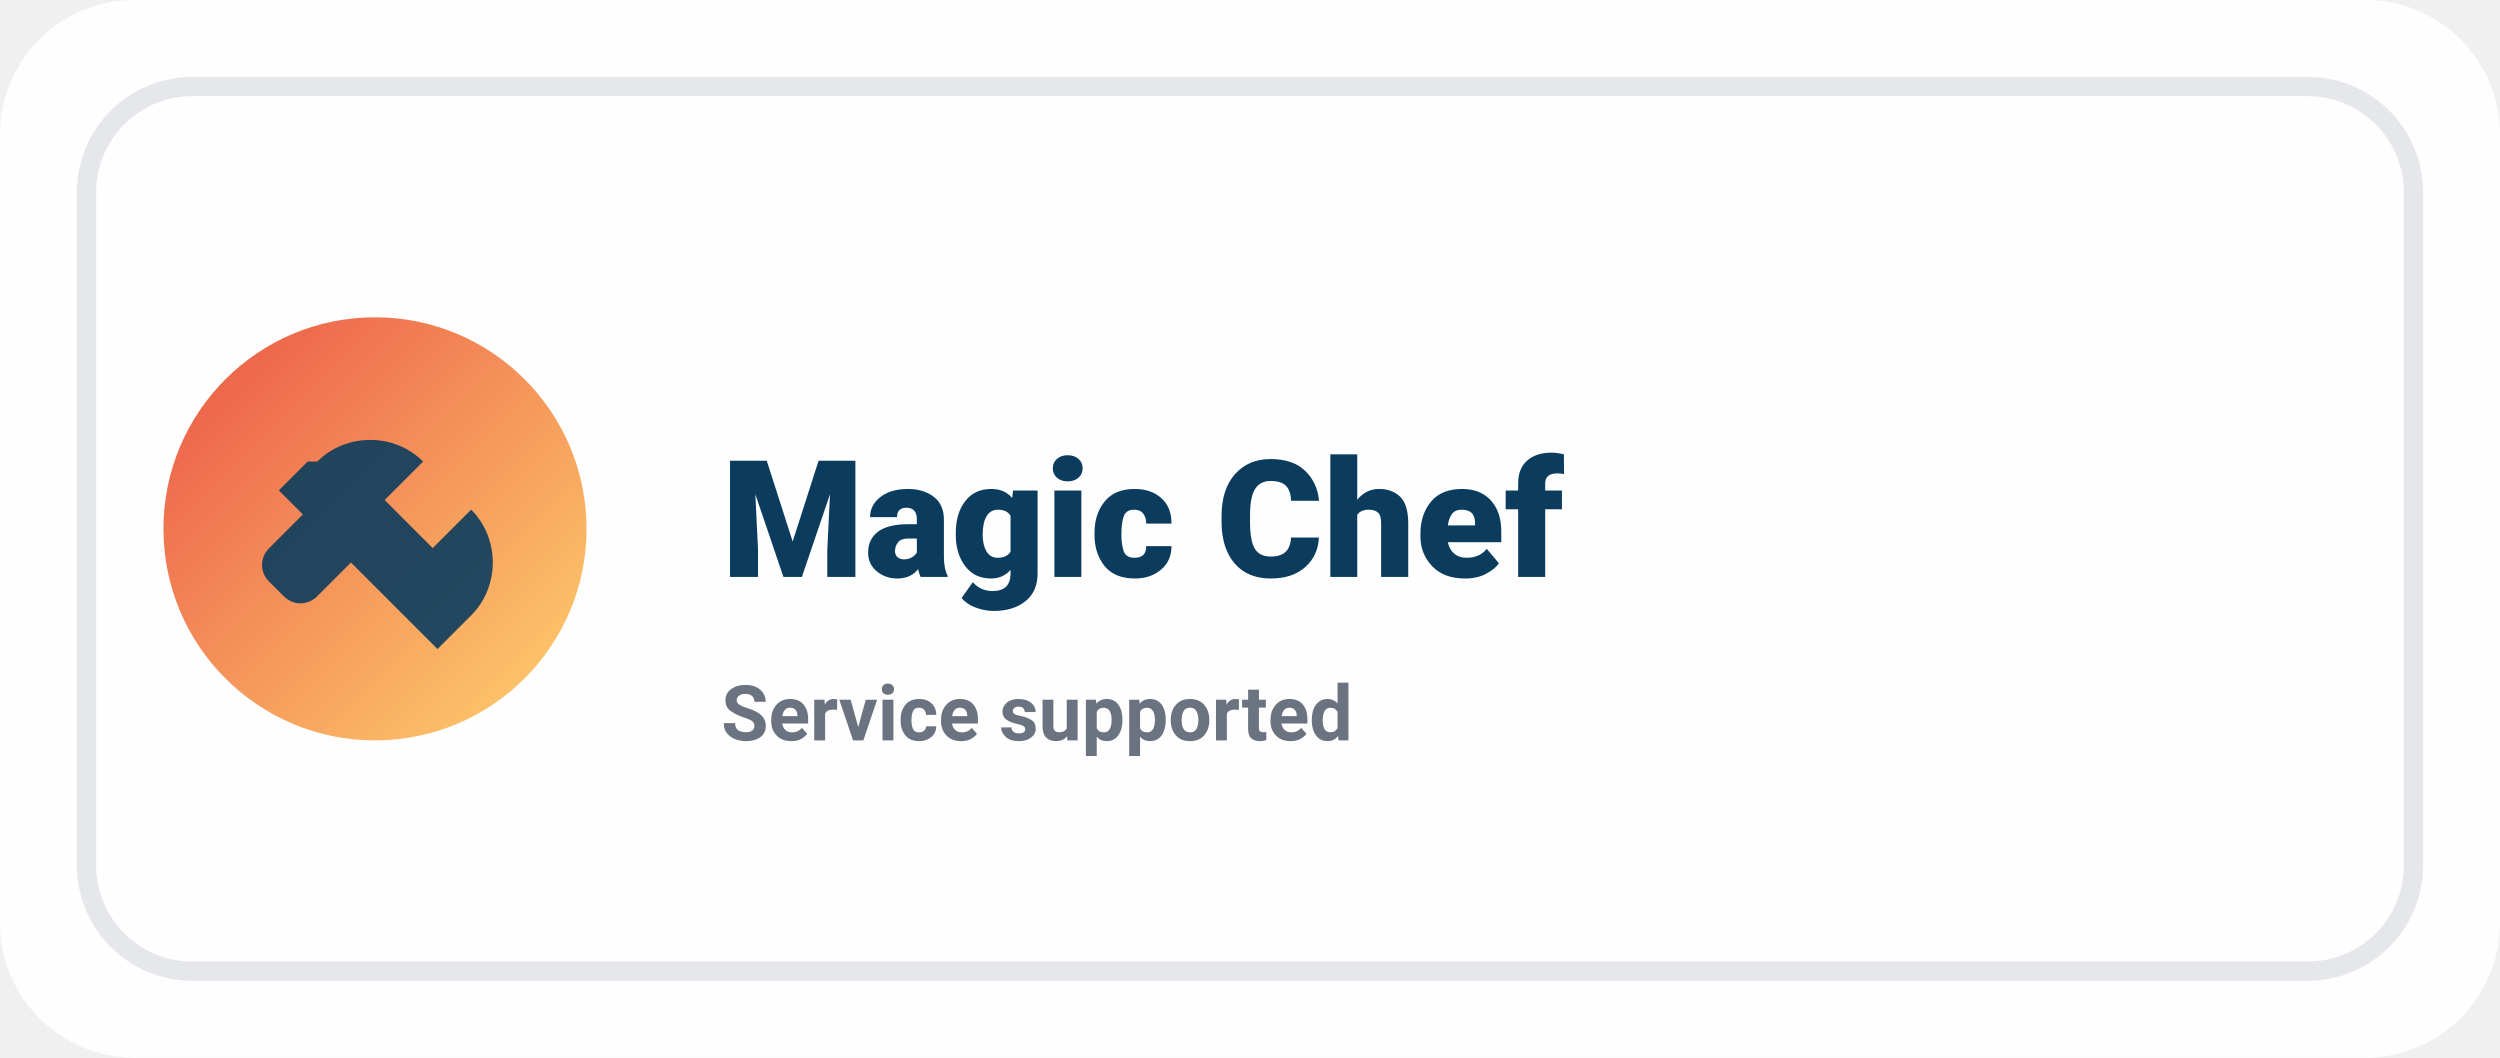
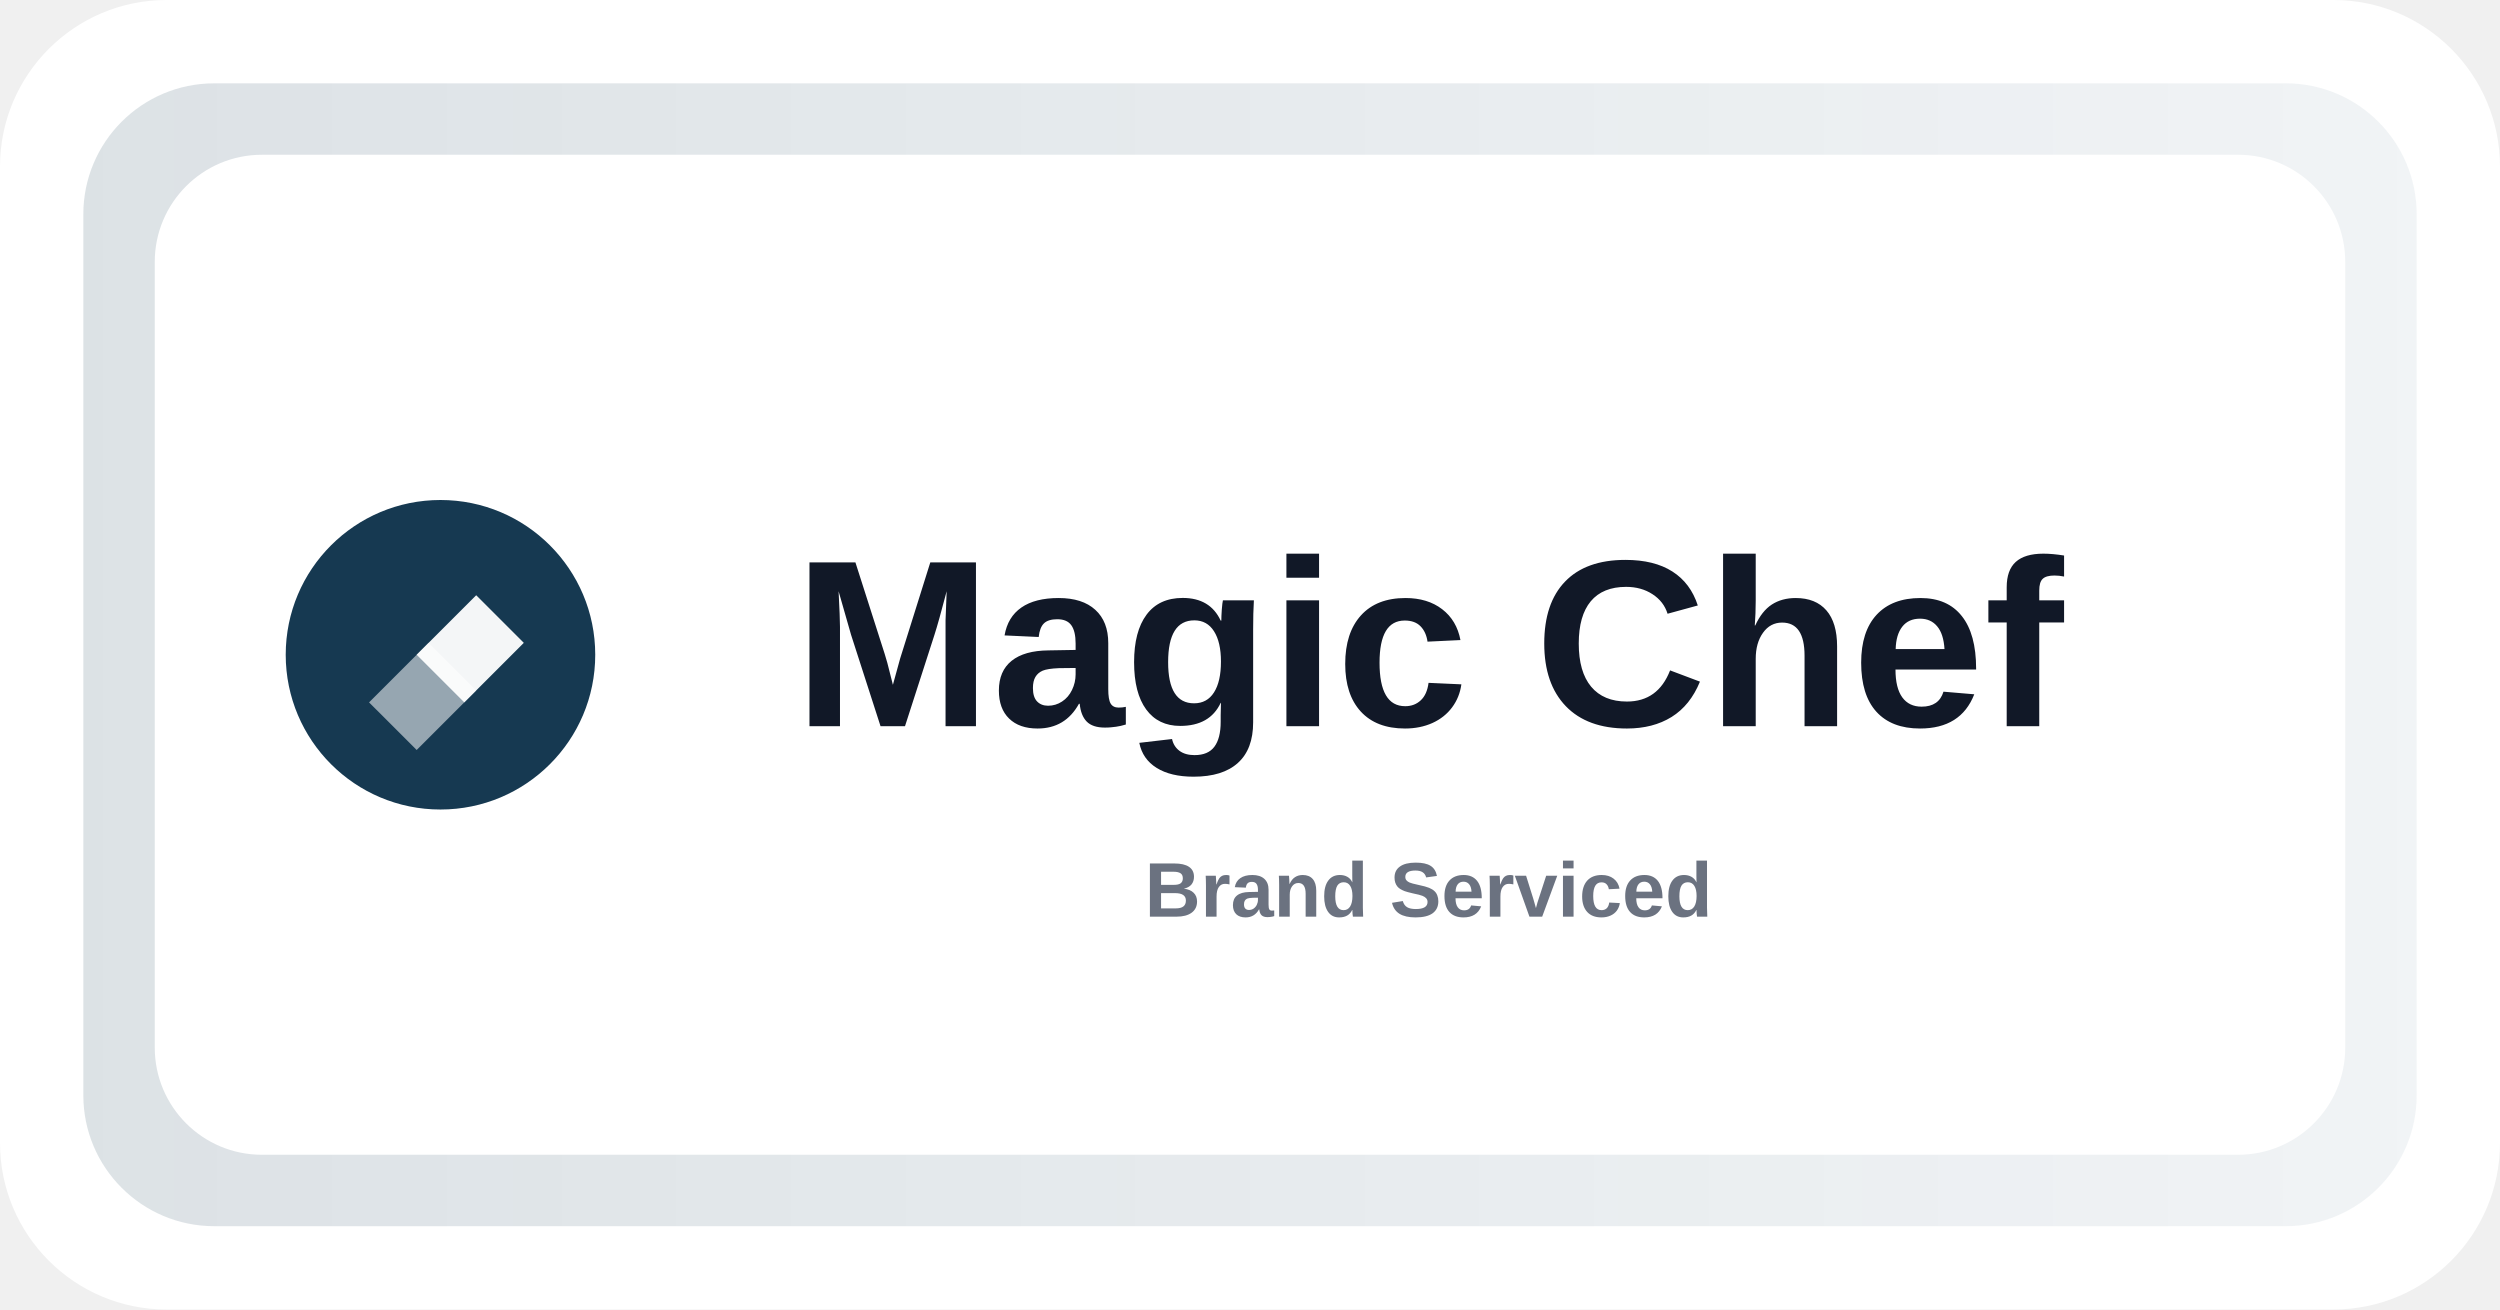
- <svg xmlns="http://www.w3.org/2000/svg" viewBox="0 0 520 220" role="img" aria-label="Magic Chef">
+ <svg xmlns="http://www.w3.org/2000/svg" width="420" height="220" viewBox="0 0 420 220" role="img" aria-label="Magic Chef brand">
  <defs>
-     <linearGradient id="g" x1="0" x2="1" y1="0" y2="1">
-       <stop offset="0" stop-color="#e94b3c" stop-opacity="0.95" />
-       <stop offset="1" stop-color="#ffd166" stop-opacity="0.95" />
+     <linearGradient id="bg" x1="0" x2="1">
+       <stop offset="0" stop-color="#0a2f48" stop-opacity=".14" />
+       <stop offset="1" stop-color="#0b3c5d" stop-opacity=".06" />
    </linearGradient>
  </defs>
-   <rect width="520" height="220" rx="28" fill="#ffffff" opacity="0.96" />
-   <rect x="18" y="18" width="484" height="184" rx="22" fill="none" stroke="#e5e7eb" stroke-width="4" />
-   <circle cx="78" cy="110" r="44" fill="url(#g)" />
-   <path d="M66 96c6-6 16-6 22 0l-8 8 10 10 8-8c6 6 6 16 0 22l-7 7-18-18-7 7c-2 2-5 2-7 0l-3-3c-2-2-2-5 0-7l7-7-5-5 6-6z" fill="#0b3c5d" opacity="0.9" />
-   <text x="150" y="120" font-family="system-ui,Segoe UI,Roboto,Arial" font-size="34" fill="#0b3c5d" font-weight="900">Magic Chef</text>
-   <text x="150" y="154" font-family="system-ui,Segoe UI,Roboto,Arial" font-size="16" fill="#6b7280" font-weight="650">Service supported</text>
+   <rect width="420" height="220" rx="28" fill="#ffffff" />
+   <rect x="14" y="14" width="392" height="192" rx="22" fill="url(#bg)" />
+   <rect x="26" y="26" width="368" height="168" rx="18" fill="#ffffff" />
+   <circle cx="74" cy="110" r="26" fill="#0a2f48" opacity=".95" />
+   <path d="M70 110l10-10 8 8-10 10z" fill="#ffffff" opacity=".95" />
+   <path d="M62 118l10-10 8 8-10 10z" fill="#ffffff" opacity=".55" />
+   <text x="240" y="122" text-anchor="middle" font-family="Arial, Helvetica, sans-serif" font-size="40" font-weight="900" fill="#111827">Magic Chef</text>
+   <text x="240" y="154" text-anchor="middle" font-family="Arial, Helvetica, sans-serif" font-size="13" font-weight="700" fill="#6b7280">Brand Serviced</text>
</svg>
